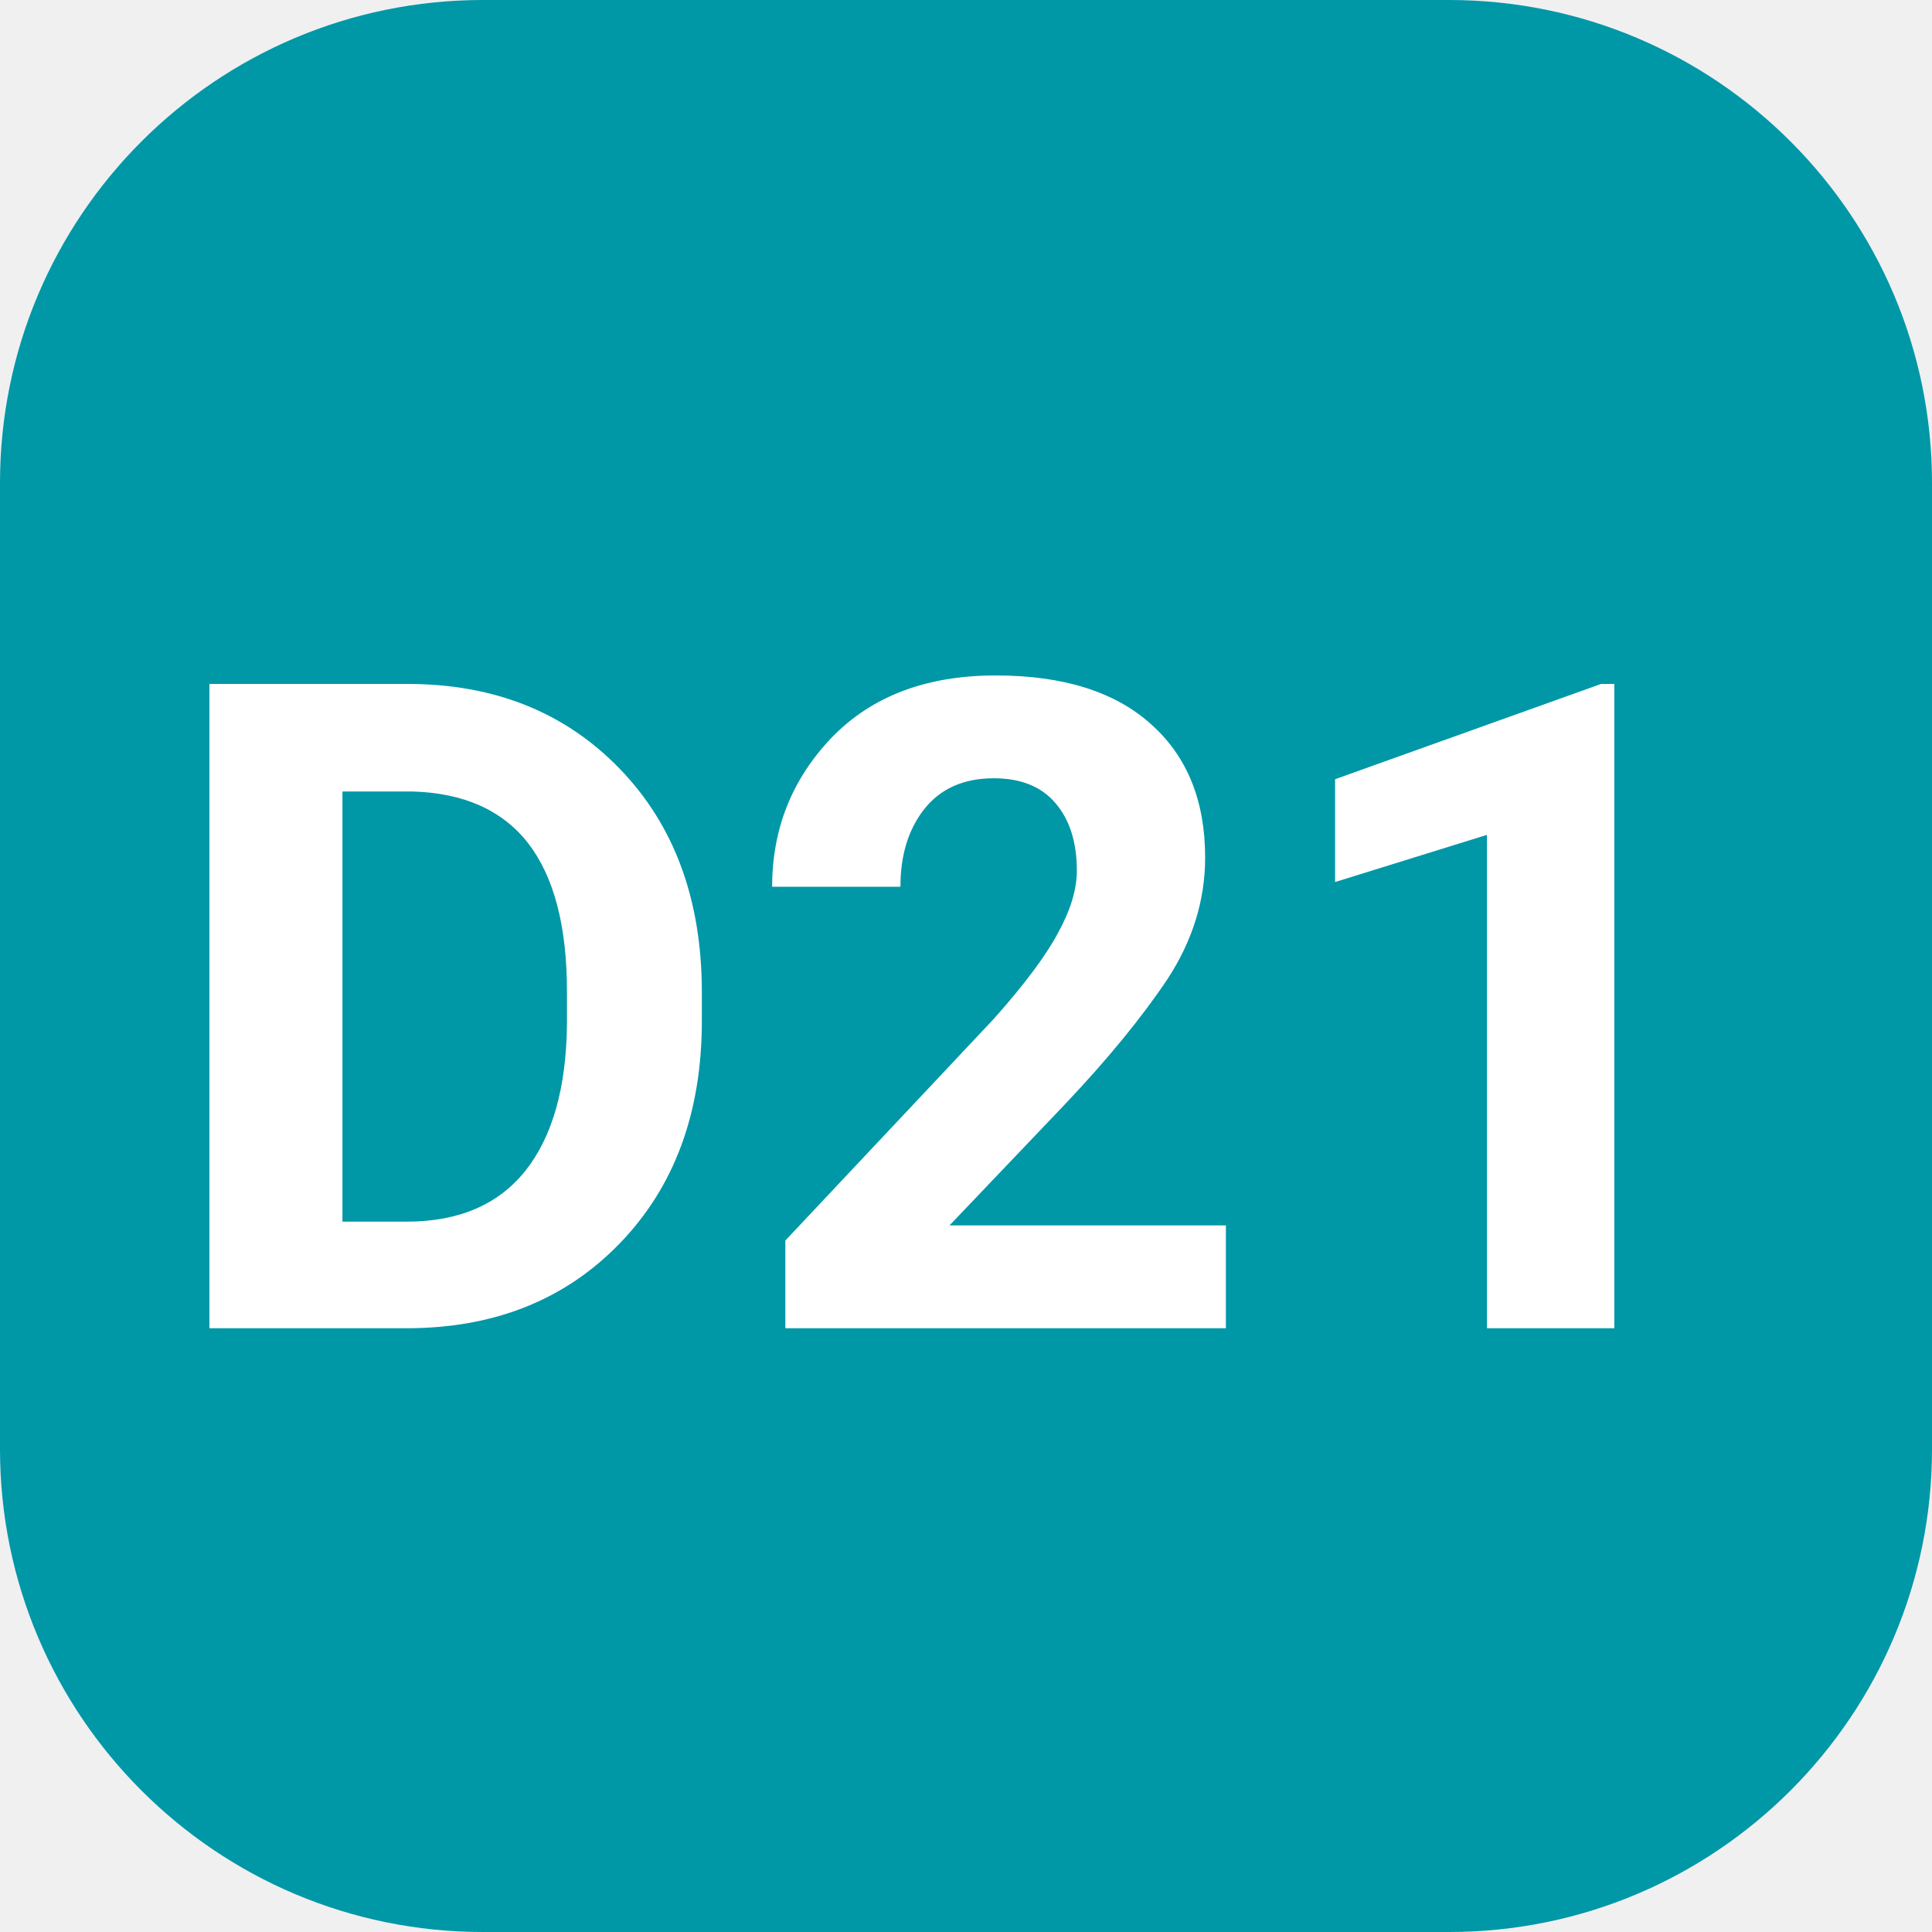
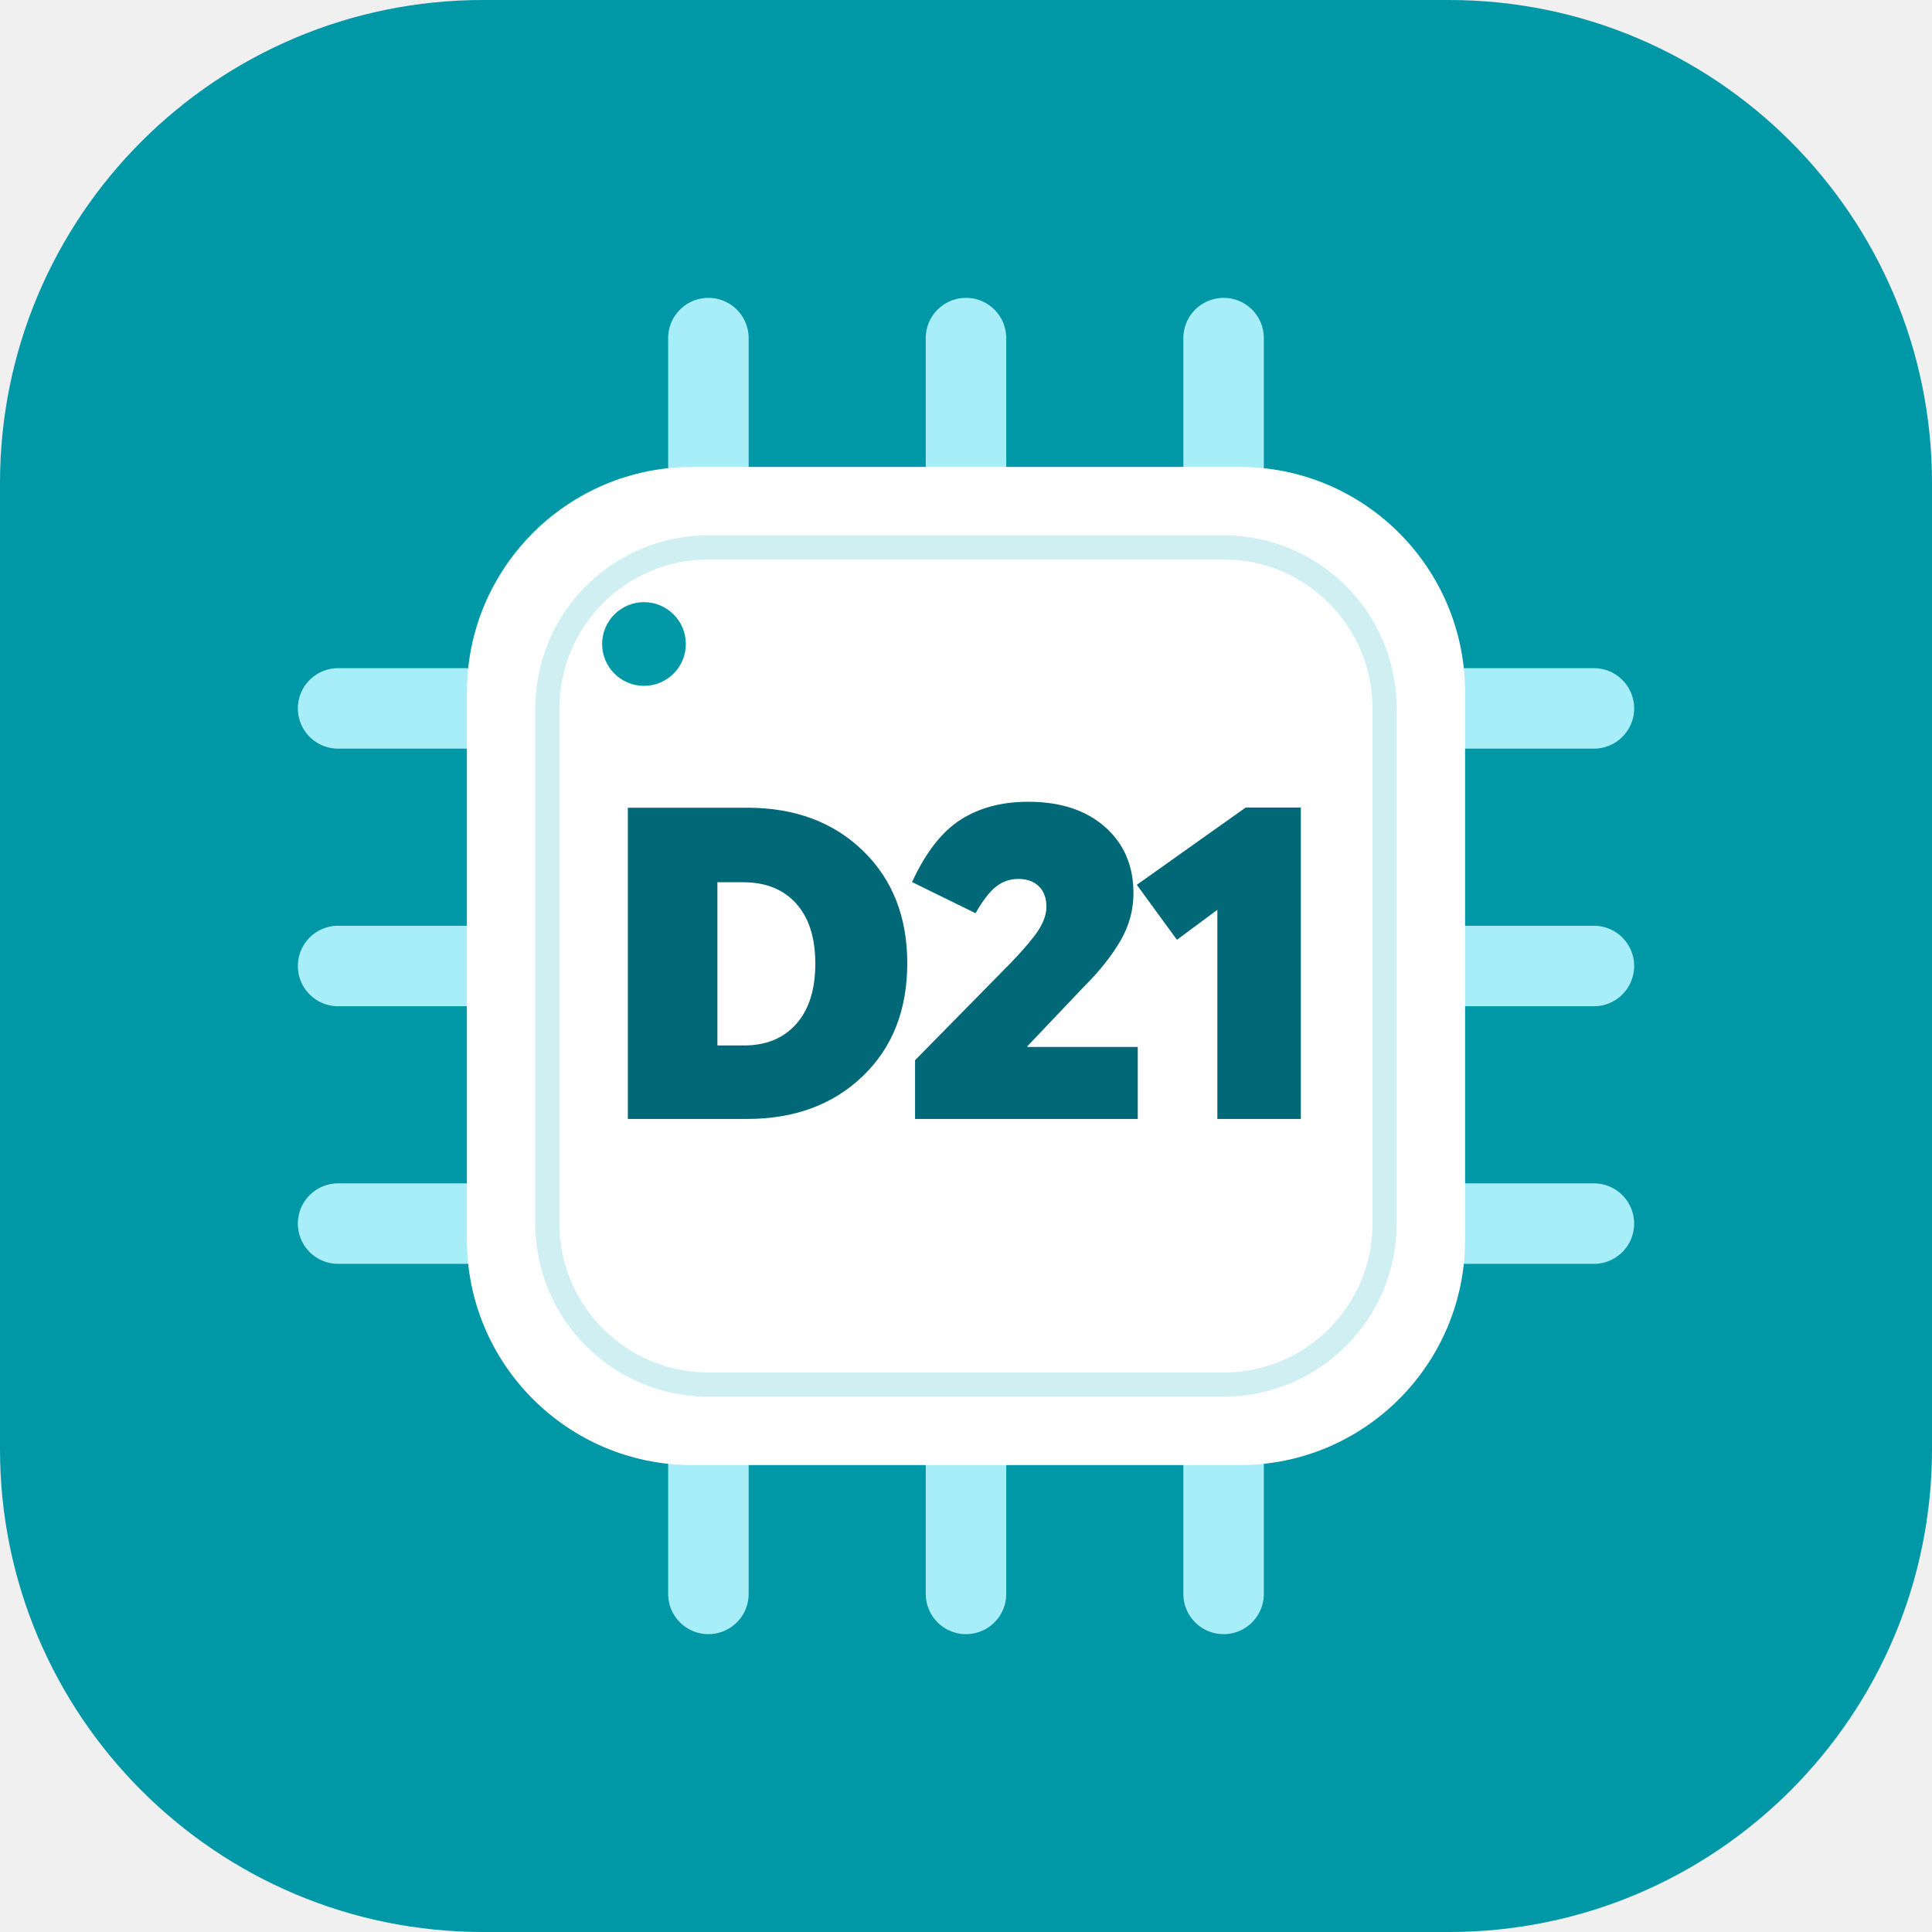
- <svg xmlns="http://www.w3.org/2000/svg" viewBox="0 0 32 32">
-   <rect width="32" height="32" rx="8" fill="#0097a7" />
-   <text x="16" y="22" text-anchor="middle" font-family="Google Sans Flex, Roboto, Arial, sans-serif" font-size="15" font-weight="700" fill="#fff">D21</text>
+ <svg xmlns="http://www.w3.org/2000/svg" viewBox="0 0 120 120" role="img" aria-label="Deivid21 Hub">
+   <rect width="120" height="120" rx="30" fill="#0097a7" />
+   <g stroke="#a8eef9" stroke-width="5" stroke-linecap="round">
+     <path d="M44 21 V29" />
+     <path d="M44 91 V99" />
+     <path d="M21 44 H29" />
+     <path d="M91 44 H99" />
+     <path d="M60 21 V29" />
+     <path d="M60 91 V99" />
+     <path d="M21 60 H29" />
+     <path d="M91 60 H99" />
+     <path d="M76 21 V29" />
+     <path d="M76 91 V99" />
+     <path d="M21 76 H29" />
+     <path d="M91 76 H99" />
+   </g>
+   <rect x="29" y="29" width="62" height="62" rx="14" fill="#ffffff" />
+   <rect x="34" y="34" width="52" height="52" rx="10" fill="none" stroke="#cfeff3" stroke-width="1.5" />
+   <circle cx="40" cy="40" r="2.6" fill="#0097a7" />
+   <path d="M38.997 69.5Q38.997 69.5 38.997 69.5Q38.997 69.5 38.997 69.5V50.168Q38.997 50.168 38.997 50.168Q38.997 50.168 38.997 50.168H46.398Q50.844 50.168 53.598 52.84Q56.352 55.511 56.352 59.828Q56.352 64.188 53.585 66.844Q50.818 69.5 46.398 69.5ZM44.559 64.936H46.162Q48.251 64.949 49.445 63.613Q50.64 62.276 50.64 59.857V59.855Q50.64 57.439 49.45 56.118Q48.26 54.798 46.162 54.798H44.559ZM56.836 69.5Q56.836 69.5 56.836 69.5Q56.836 69.5 56.836 69.5V65.852Q56.836 65.852 56.836 65.852Q56.836 65.852 56.836 65.852L62.238 60.357Q63.498 59.111 64.247 58.135Q64.995 57.158 64.995 56.328Q64.995 55.512 64.527 55.052Q64.058 54.592 63.255 54.592Q62.466 54.592 61.858 55.076Q61.25 55.56 60.595 56.722Q60.595 56.722 60.595 56.722Q60.595 56.722 60.595 56.722L56.649 54.786Q56.649 54.786 56.649 54.786Q56.649 54.786 56.649 54.786Q57.918 52.031 59.662 50.915Q61.406 49.799 63.866 49.799Q66.857 49.799 68.63 51.358Q70.402 52.918 70.402 55.484Q70.402 57.049 69.586 58.447Q68.771 59.846 67.289 61.322L63.807 64.989L63.821 65.027H70.668Q70.668 65.027 70.668 65.027Q70.668 65.027 70.668 65.027V69.5Q70.668 69.5 70.668 69.5Q70.668 69.5 70.668 69.5ZM75.612 69.5Q75.612 69.5 75.612 69.5Q75.612 69.5 75.612 69.5V56.51L73.102 58.372Q73.102 58.372 73.102 58.372Q73.102 58.372 73.102 58.372L70.609 54.957Q70.609 54.957 70.609 54.957Q70.609 54.957 70.609 54.957L77.373 50.157Q77.373 50.157 77.373 50.157Q77.373 50.157 77.373 50.157H80.797Q80.797 50.157 80.797 50.157Q80.797 50.157 80.797 50.157V69.5Q80.797 69.5 80.797 69.5Q80.797 69.5 80.797 69.5Z" fill="#006876" />
</svg>
